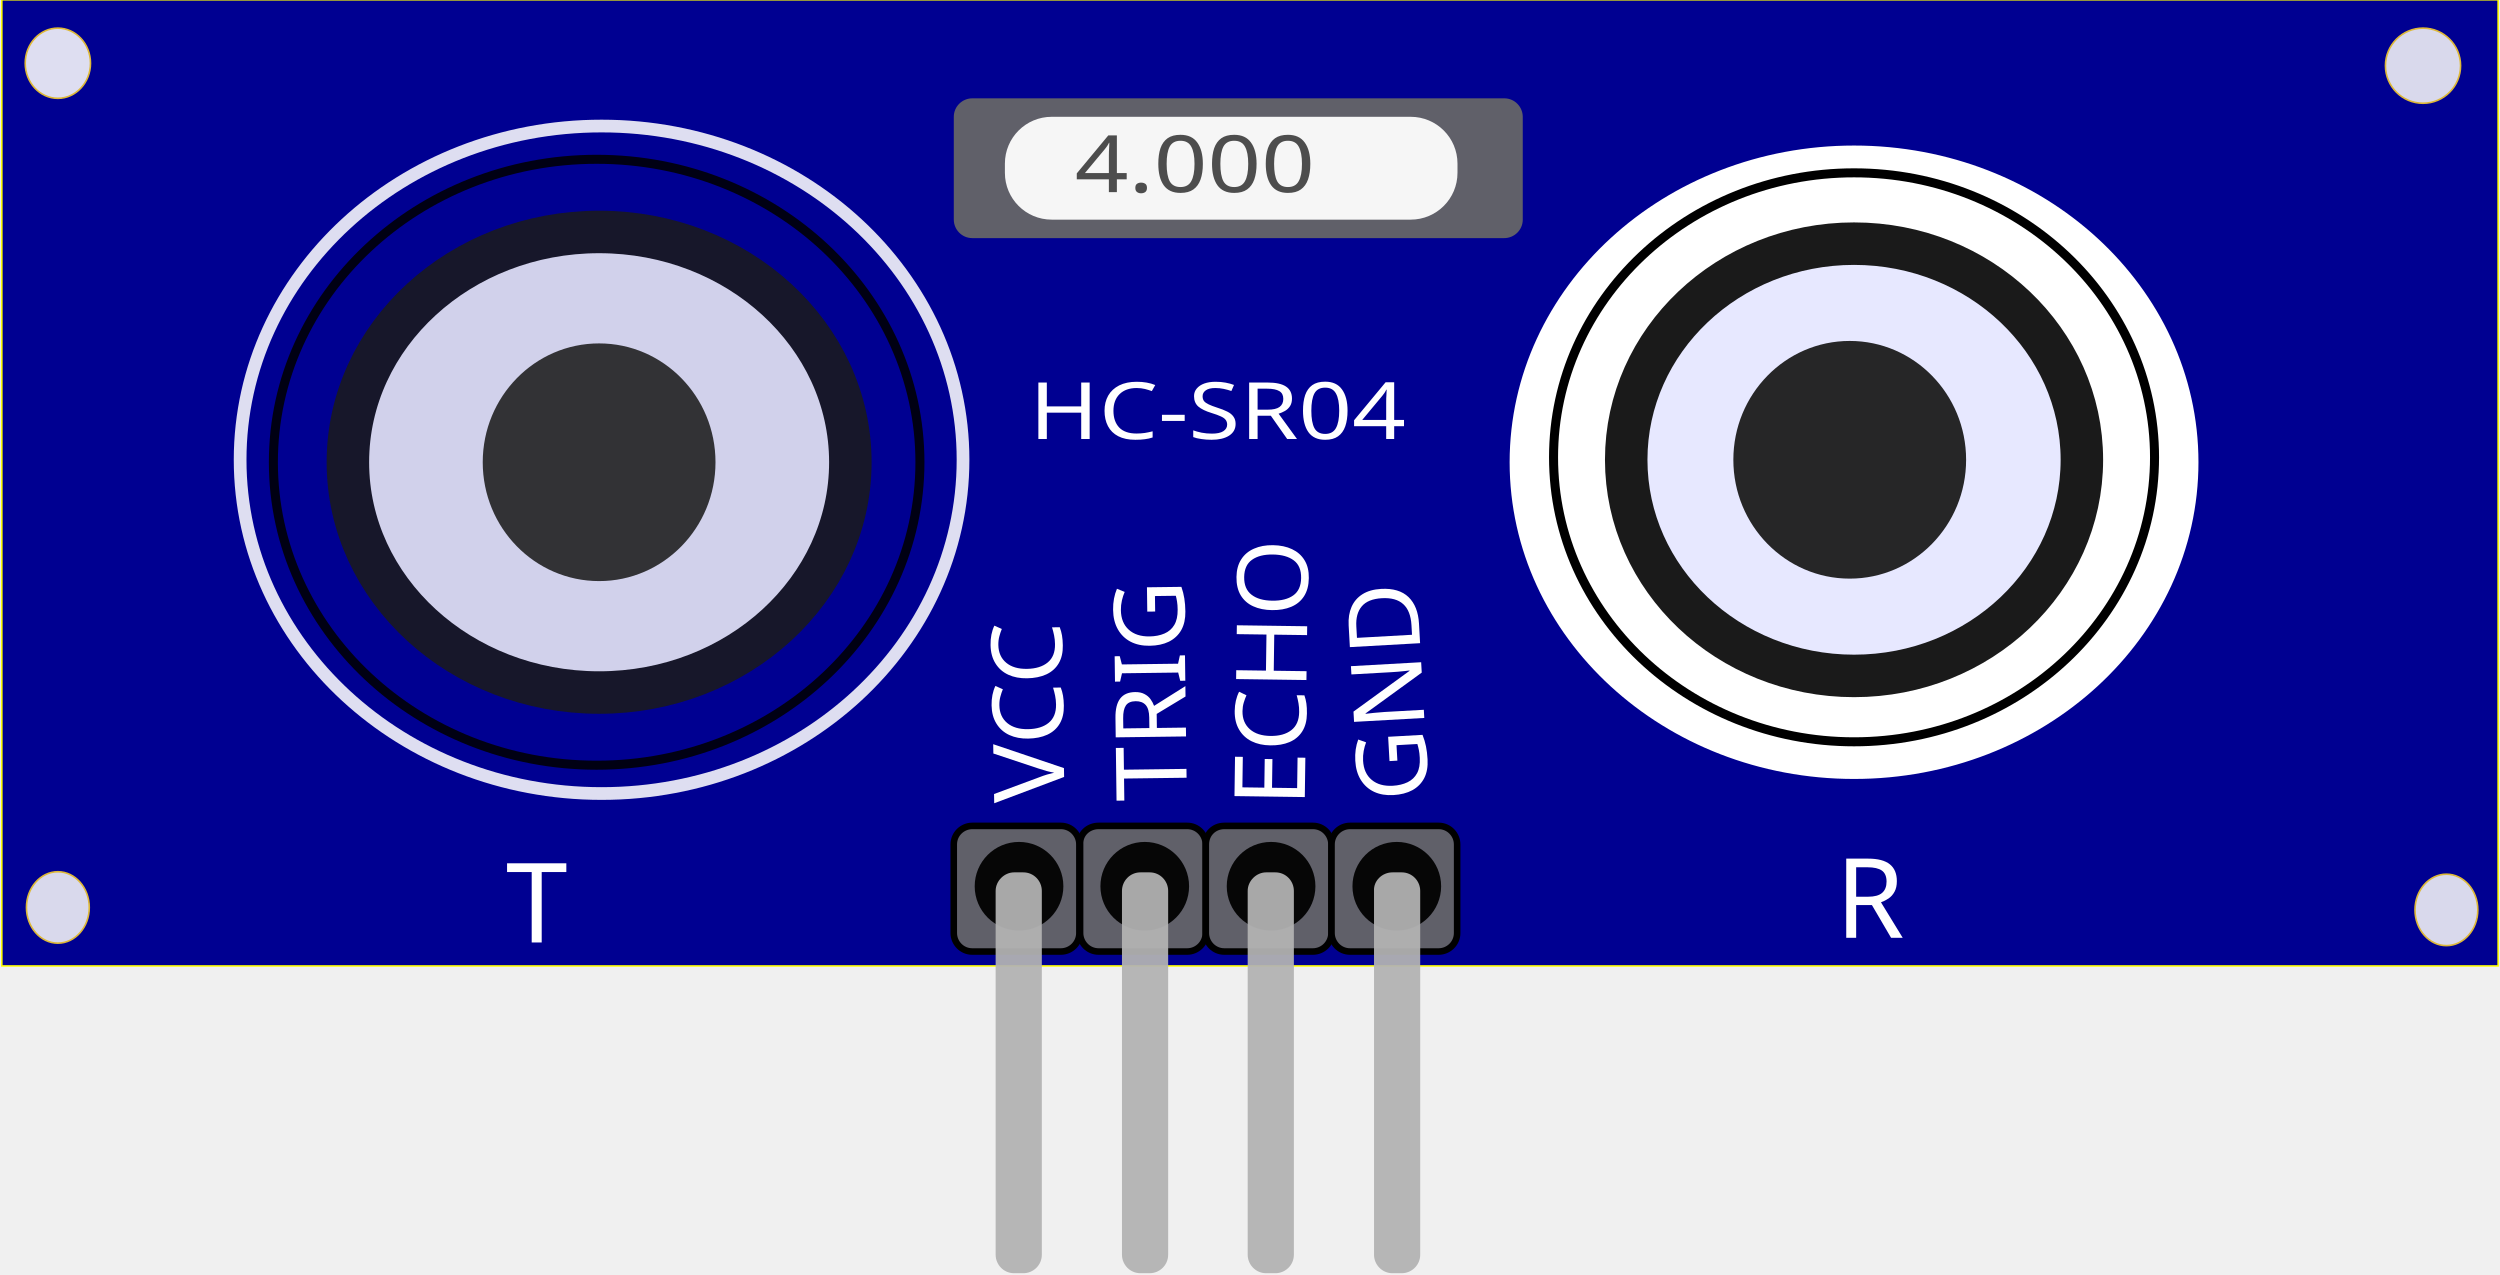
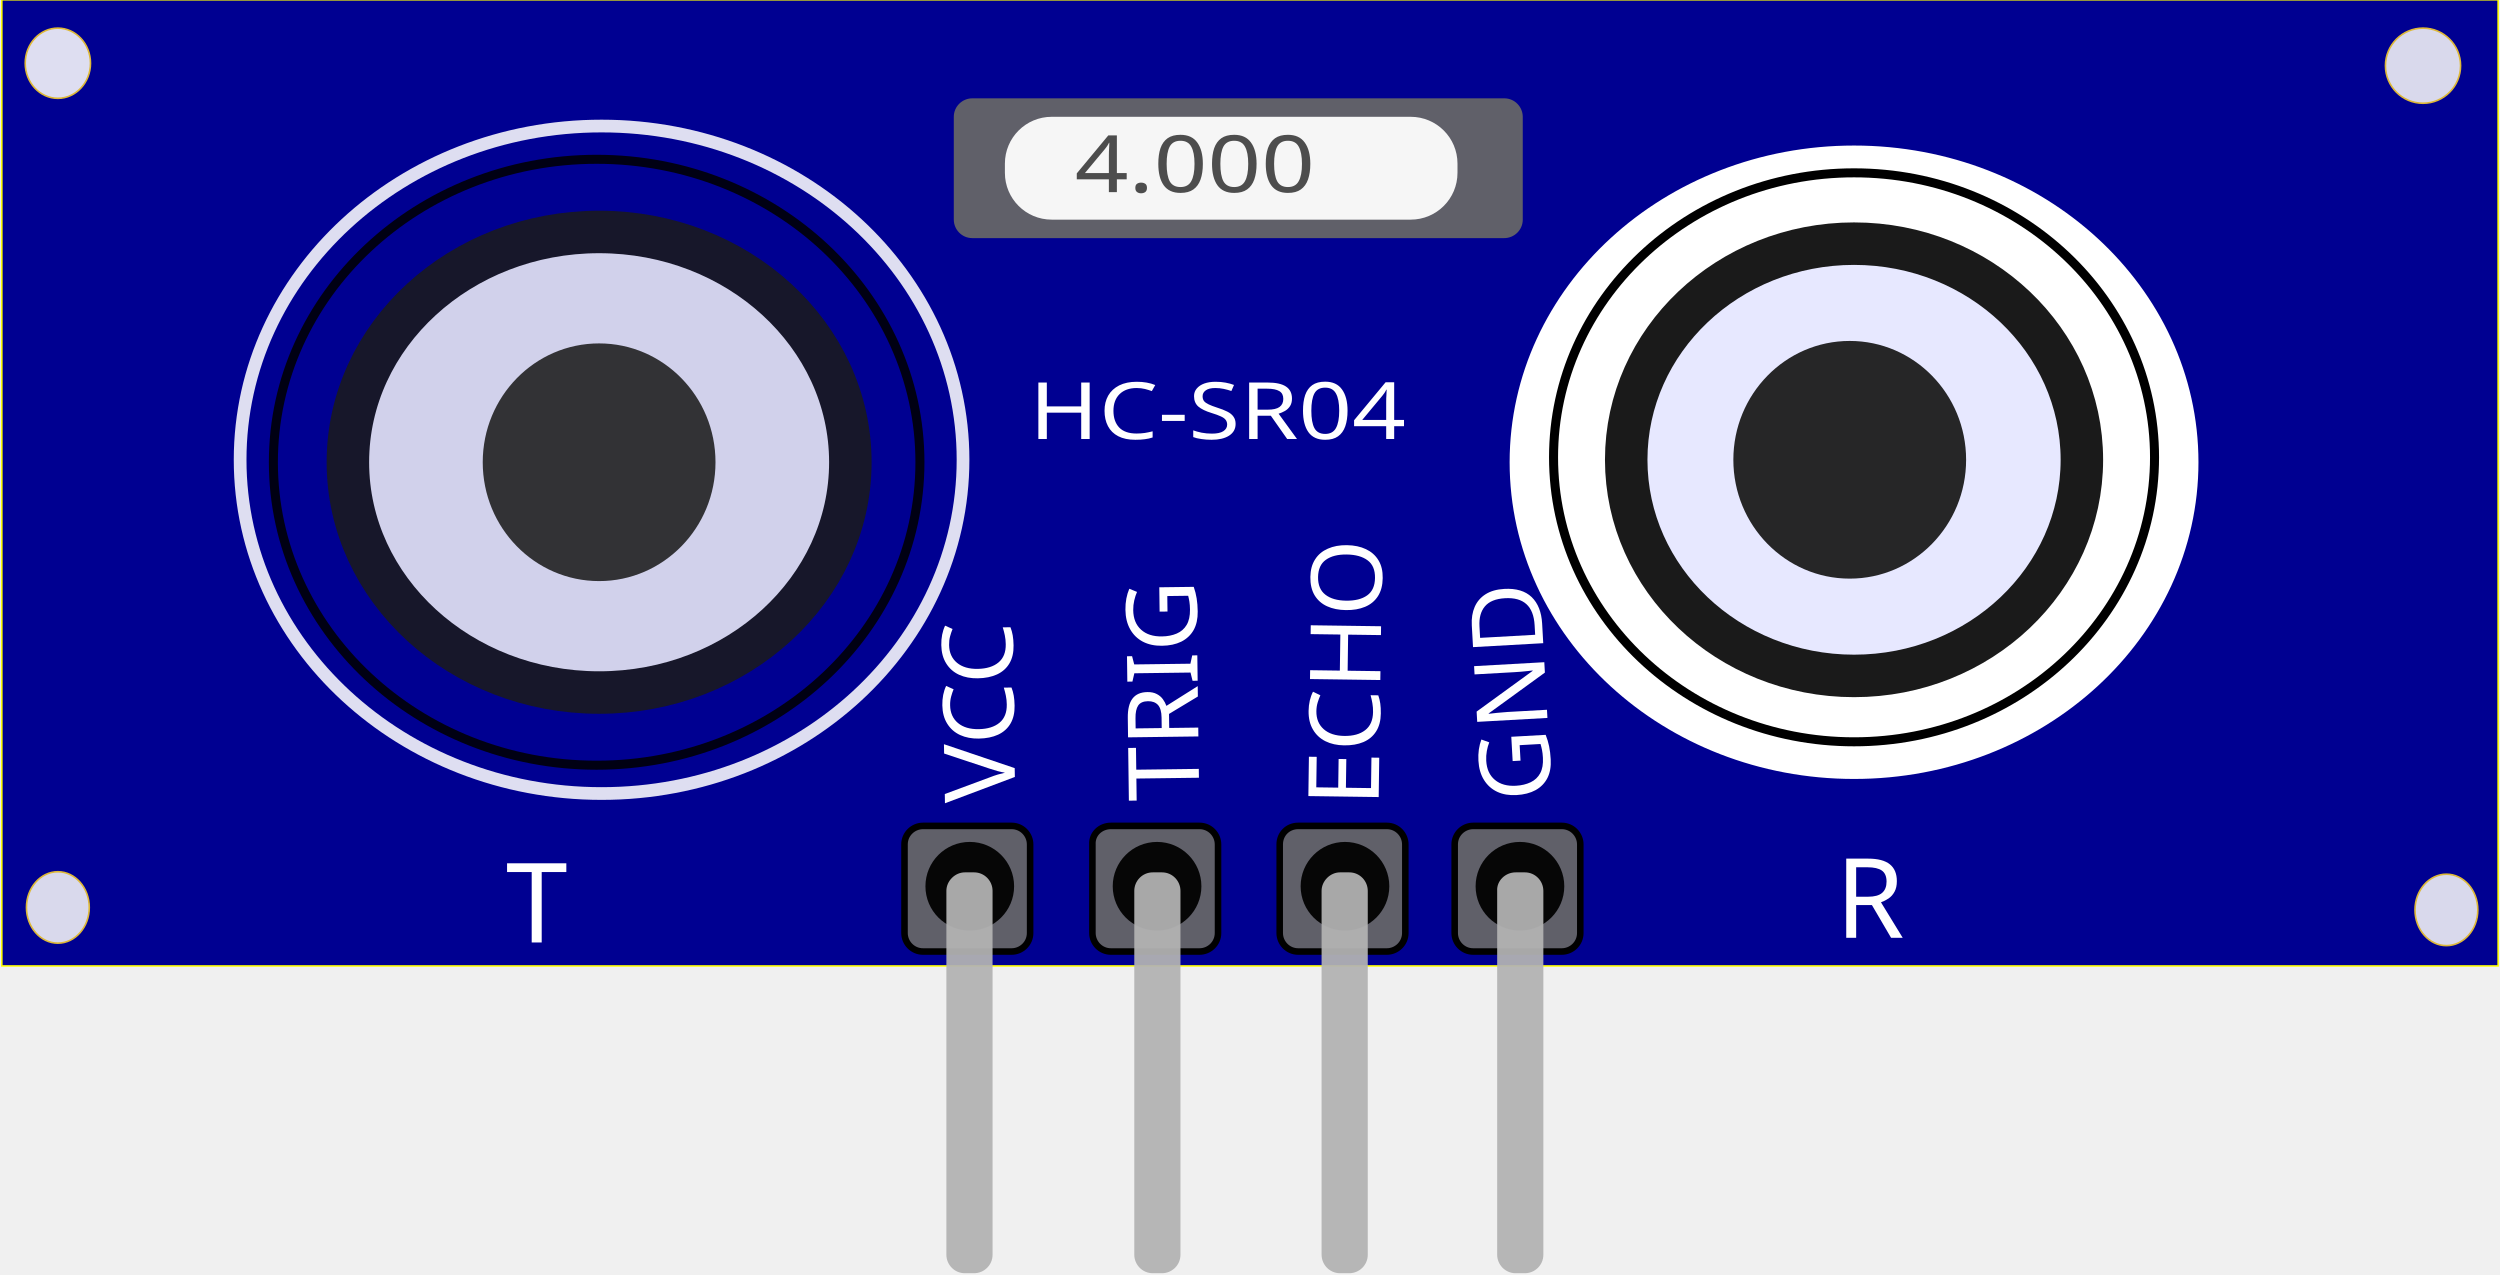
<svg xmlns="http://www.w3.org/2000/svg" version="1.1" id="svg8" x="0px" y="0px" viewBox="42 677 406 207" enable-background="new 42 677 406 207" xml:space="preserve">
+   <defs id="defs57" />
  <g id="layer1">
    <g id="g922" transform="translate(-1.603616,1.069082)">
-       <rect id="rect10" x="43.9" y="675.9" fill="#000091" stroke="#FFFF00" stroke-width="0.251" width="405.4" height="156.9" />
+       <rect id="rect10" x="43.9" y="675.9" width="405.4" height="156.9" stroke-width="0.251" stroke="#FFFF00" fill="#000091" />
      <ellipse id="path4528" opacity="0.87" fill="#FFFFFF" stroke="#FFD42A" stroke-width="0.265" enable-background="new    " cx="53" cy="686.2" rx="5.3" ry="5.7" />
      <circle id="path4530" opacity="0.87" fill="#F9F9F9" stroke="#FFD42A" stroke-width="0.265" enable-background="new    " cx="437.1" cy="686.6" r="6.1" />
      <ellipse id="path4534" opacity="0.87" fill="#F9F9F9" stroke="#FFD42A" stroke-width="0.265" enable-background="new    " cx="53" cy="823.3" rx="5.1" ry="5.8" />
      <ellipse id="path4536" opacity="0.87" fill="#F9F9F9" stroke="#FFD42A" stroke-width="0.265" enable-background="new    " cx="440.9" cy="823.7" rx="5.1" ry="5.8" />
      <ellipse id="path4541" opacity="0.87" fill="none" stroke="#FFFFFF" stroke-width="2.065" enable-background="new    " cx="141.3" cy="750.6" rx="58.7" ry="54.2" />
      <ellipse id="path4548" opacity="0.87" fill="none" stroke="#000000" stroke-width="1.465" enable-background="new    " cx="140.5" cy="751" rx="52.5" ry="49.2" />
      <ellipse id="path4550" opacity="0.87" fill="#FFFFFF" fill-opacity="0.94" stroke="#1A1A1A" stroke-width="6.9" enable-background="new    " cx="140.9" cy="751" rx="40.8" ry="37.4" />
      <ellipse id="path4552" opacity="0.87" fill="#1A1A1A" enable-background="new    " cx="140.9" cy="751" rx="18.9" ry="19.3" />
      <ellipse id="path4559" fill="#FFFFFF" stroke="#FFFFFF" stroke-width="2.065" cx="344.7" cy="751" rx="54.9" ry="50.4" />
      <ellipse id="path4563" fill="none" stroke="#000000" stroke-width="1.465" cx="344.7" cy="750.2" rx="48.8" ry="46.2" />
      <ellipse id="path4567" fill="#E5E6FF" fill-opacity="0.941" stroke="#1A1A1A" stroke-width="6.9" cx="344.7" cy="750.6" rx="37" ry="35.1" />
      <ellipse id="path4574" fill="#1A1A1A" fill-opacity="0.941" cx="344" cy="750.6" rx="18.9" ry="19.3" />
      <path id="rect851" fill="#666666" fill-opacity="0.94" d="M201.5,691.9h86.4c1.7,0,3,1.4,3,3v16.7c0,1.7-1.4,3-3,3h-86.4    c-1.7,0-3-1.4-3-3v-16.7C198.5,693.2,199.9,691.9,201.5,691.9z" />
      <path id="rect853" fill="#FFFFFF" fill-opacity="0.94" d="M214.4,694.9h58.3c4.2,0,7.6,3.4,7.6,7.6v1.5c0,4.2-3.4,7.6-7.6,7.6    h-58.3c-4.2,0-7.6-3.4-7.6-7.6v-1.5C206.8,698.3,210.2,694.9,214.4,694.9z" />
-       <text transform="matrix(1.1872 0 0 1 210.7512 747.2272)" fill="#FFFFFF" font-family="'ArialMT'" font-size="12.849">HC-SR04</text>
-       <g id="g4669" transform="translate(57.19568,-57.99749)">
+       <text transform="matrix(1.1872 0 0 1 210.7512 747.2272)" fill="#FFFFFF" font-family="'ArialMT'" font-size="12.849" id="text18">HC-SR04</text>
+       <g id="g4669" transform="translate(49.19568,-57.99749)">
        <g id="g4610" transform="translate(-59.6011,-4.543579)">
-           <path id="rect861" fill="#666666" fill-opacity="0.94" stroke="#000000" stroke-width="1.065" d="M203.9,872.6h14.4      c1.7,0,3,1.4,3,3V890c0,1.7-1.4,3-3,3h-14.4c-1.7,0-3-1.4-3-3v-14.4C200.9,873.9,202.3,872.6,203.9,872.6z" />
-           <circle id="circle4602" fill-opacity="0.94" cx="211.5" cy="882.4" r="7.2" />
+           <path id="rect861" d="m 203.9,872.6 h 14.4 c 1.7,0 3,1.4 3,3 V 890 c 0,1.7 -1.4,3 -3,3 h -14.4 c -1.7,0 -3,-1.4 -3,-3 v -14.4 c 0,-1.7 1.4,-3 3,-3 z" style="fill:#666666;fill-opacity:0.94;stroke:#000000;stroke-width:1.065" />
+           <circle id="circle4602" cx="211.5" cy="882.4" r="7.2" style="fill-opacity:0.94" />
        </g>
-         <path id="rect4658" fill="#B3B3B3" fill-opacity="0.94" d="M151.1,875.6h1.5c1.7,0,3,1.4,3,3v59.1c0,1.7-1.4,3-3,3h-1.5     c-1.7,0-3-1.4-3-3v-59.1C148.1,877,149.5,875.6,151.1,875.6z" />
+         <path id="rect4658" d="m 151.1,875.6 h 1.5 c 1.7,0 3,1.4 3,3 v 59.1 c 0,1.7 -1.4,3 -3,3 h -1.5 c -1.7,0 -3,-1.4 -3,-3 v -59.1 c 0,-1.6 1.4,-3 3,-3 z" style="fill:#b3b3b3;fill-opacity:0.94" />
      </g>
-       <g id="g4669-2" transform="translate(64.41196,-57.99749)">
+       <g id="g4669-2" transform="translate(66.41196,-57.99749)">
        <g id="g4610-6" transform="translate(-59.6011,-4.543579)">
-           <path id="rect861-4" fill="#666666" fill-opacity="0.94" stroke="#000000" stroke-width="1.065" d="M217.2,872.6h14.4      c1.7,0,3,1.4,3,3V890c0,1.7-1.4,3-3,3h-14.4c-1.7,0-3-1.4-3-3v-14.4C214.1,873.9,215.5,872.6,217.2,872.6z" />
-           <circle id="circle4602-5" fill-opacity="0.94" cx="224.7" cy="882.4" r="7.2" />
+           <path id="rect861-4" d="m 217.2,872.6 h 14.4 c 1.7,0 3,1.4 3,3 V 890 c 0,1.7 -1.4,3 -3,3 h -14.4 c -1.7,0 -3,-1.4 -3,-3 v -14.4 c -0.1,-1.7 1.3,-3 3,-3 z" style="fill:#666666;fill-opacity:0.94;stroke:#000000;stroke-width:1.065" />
+           <circle id="circle4602-5" cx="224.7" cy="882.4" r="7.2" style="fill-opacity:0.94" />
        </g>
-         <path id="rect4658-6" fill="#B3B3B3" fill-opacity="0.94" d="M164.4,875.6h1.5c1.7,0,3,1.4,3,3v59.1c0,1.7-1.4,3-3,3h-1.5     c-1.7,0-3-1.4-3-3v-59.1C161.4,877,162.7,875.6,164.4,875.6z" />
+         <path id="rect4658-6" d="m 164.4,875.6 h 1.5 c 1.7,0 3,1.4 3,3 v 59.1 c 0,1.7 -1.4,3 -3,3 h -1.5 c -1.7,0 -3,-1.4 -3,-3 v -59.1 c 0,-1.6 1.3,-3 3,-3 z" style="fill:#b3b3b3;fill-opacity:0.94" />
      </g>
-       <g id="g4669-9" transform="translate(71.62824,-57.99749)">
+       <g id="g4669-9" transform="translate(83.62824,-57.99749)">
        <g id="g4610-2" transform="translate(-59.6011,-4.543579)">
-           <path id="rect861-6" fill="#666666" fill-opacity="0.94" stroke="#000000" stroke-width="1.065" d="M230.4,872.6h14.4      c1.7,0,3,1.4,3,3V890c0,1.7-1.4,3-3,3h-14.4c-1.7,0-3-1.4-3-3v-14.4C227.4,873.9,228.7,872.6,230.4,872.6z" />
-           <circle id="circle4602-4" fill-opacity="0.94" cx="238" cy="882.4" r="7.2" />
+           <path id="rect861-6" d="m 230.4,872.6 h 14.4 c 1.7,0 3,1.4 3,3 V 890 c 0,1.7 -1.4,3 -3,3 h -14.4 c -1.7,0 -3,-1.4 -3,-3 v -14.4 c 0,-1.7 1.3,-3 3,-3 z" style="fill:#666666;fill-opacity:0.94;stroke:#000000;stroke-width:1.065" />
+           <circle id="circle4602-4" cx="238" cy="882.4" r="7.2" style="fill-opacity:0.94" />
        </g>
-         <path id="rect4658-5" fill="#B3B3B3" fill-opacity="0.94" d="M177.6,875.6h1.5c1.7,0,3,1.4,3,3v59.1c0,1.7-1.4,3-3,3h-1.5     c-1.7,0-3-1.4-3-3v-59.1C174.6,877,176,875.6,177.6,875.6z" />
+         <path id="rect4658-5" d="m 177.6,875.6 h 1.5 c 1.7,0 3,1.4 3,3 v 59.1 c 0,1.7 -1.4,3 -3,3 h -1.5 c -1.7,0 -3,-1.4 -3,-3 v -59.1 c 0,-1.6 1.4,-3 3,-3 z" style="fill:#b3b3b3;fill-opacity:0.94" />
      </g>
-       <g id="g4669-3" transform="translate(78.84451,-57.99749)">
+       <g id="g4669-3" transform="translate(98.84451,-57.99749)">
        <g id="g4610-5" transform="translate(-59.6011,-4.543579)">
-           <path id="rect861-3" fill="#666666" fill-opacity="0.94" stroke="#000000" stroke-width="1.065" d="M243.6,872.6H258      c1.7,0,3,1.4,3,3V890c0,1.7-1.4,3-3,3h-14.4c-1.7,0-3-1.4-3-3v-14.4C240.6,873.9,242,872.6,243.6,872.6z" />
-           <circle id="circle4602-0" fill-opacity="0.94" cx="251.2" cy="882.4" r="7.2" />
+           <path id="rect861-3" d="M 243.6,872.6 H 258 c 1.7,0 3,1.4 3,3 V 890 c 0,1.7 -1.4,3 -3,3 h -14.4 c -1.7,0 -3,-1.4 -3,-3 v -14.4 c 0,-1.7 1.4,-3 3,-3 z" style="fill:#666666;fill-opacity:0.94;stroke:#000000;stroke-width:1.065" />
+           <circle id="circle4602-0" cx="251.2" cy="882.4" r="7.2" style="fill-opacity:0.94" />
        </g>
-         <path id="rect4658-3" fill="#B3B3B3" fill-opacity="0.94" d="M190.9,875.6h1.5c1.7,0,3,1.4,3,3v59.1c0,1.7-1.4,3-3,3h-1.5     c-1.7,0-3-1.4-3-3v-59.1C187.8,877,189.2,875.6,190.9,875.6z" />
+         <path id="rect4658-3" d="m 190.9,875.6 h 1.5 c 1.7,0 3,1.4 3,3 v 59.1 c 0,1.7 -1.4,3 -3,3 h -1.5 c -1.7,0 -3,-1.4 -3,-3 v -59.1 c -0.1,-1.6 1.3,-3 3,-3 z" style="fill:#b3b3b3;fill-opacity:0.94" />
      </g>
-       <text transform="matrix(-1.707283e-002 -0.9999 0.9999 -1.707283e-002 216.4845 806.1854)" fill="#FFFFFF" font-family="'ArialMT'" font-size="16">VCC</text>
-       <text transform="matrix(-1.303700e-002 -0.9999 0.9999 -1.303700e-002 236.3526 805.9683)" fill="#FFFFFF" font-family="'ArialMT'" font-size="16">TRIG</text>
-       <text transform="matrix(1.393907e-002 -0.9999 0.9999 1.393907e-002 255.4821 806.9221)" fill="#FFFFFF" font-family="'ArialMT'" font-size="16">ECHO</text>
-       <text transform="matrix(-5.594908e-002 -0.9984 0.9984 -5.594908e-002 275.645 805.699)" fill="#FFFFFF" font-family="'ArialMT'" font-size="16">GND</text>
-       <text transform="matrix(1 0 0 1 125.7633 828.9888)" fill="#FFFFFF" font-family="'ArialMT'" font-size="18">T</text>
-       <text transform="matrix(1 0 0 1 341.6833 828.2307)" fill="#FFFFFF" font-family="'ArialMT'" font-size="18">R</text>
-       <text transform="matrix(1.1872 0 0 1 218.1575 707.1357)" fill="#4D4D4D" font-family="'ArialMT'" font-size="12.849">4.000</text>
+       <text transform="rotate(-90.9782)" font-size="16" id="text40" x="-809.627" y="194.691" style="font-size:16.001px;font-family:ArialMT;fill:#ffffff;stroke-width:1">VCC</text>
+       <text transform="rotate(-90.747)" font-size="16" id="text42" x="-809.007" y="227.825" style="font-size:16px;font-family:ArialMT;fill:#ffffff;stroke-width:1">TRIG</text>
+       <text transform="rotate(-89.20132)" font-size="16" id="text44" x="-803.115" y="278.704" style="font-size:16px;font-family:ArialMT;fill:#ffffff;stroke-width:1">ECHO</text>
+       <text transform="rotate(-93.20743)" font-size="16" id="text46" x="-820.978" y="250.102" style="font-size:15.999px;font-family:ArialMT;fill:#ffffff;stroke-width:1">GND</text>
+       <text transform="matrix(1 0 0 1 125.7633 828.9888)" fill="#FFFFFF" font-family="'ArialMT'" font-size="18" id="text48">T</text>
+       <text transform="matrix(1 0 0 1 341.6833 828.2307)" fill="#FFFFFF" font-family="'ArialMT'" font-size="18" id="text50">R</text>
+       <text transform="matrix(1.1872 0 0 1 218.1575 707.1357)" fill="#4D4D4D" font-family="'ArialMT'" font-size="12.849" id="text52">4.000</text>
    </g>
  </g>
</svg>
